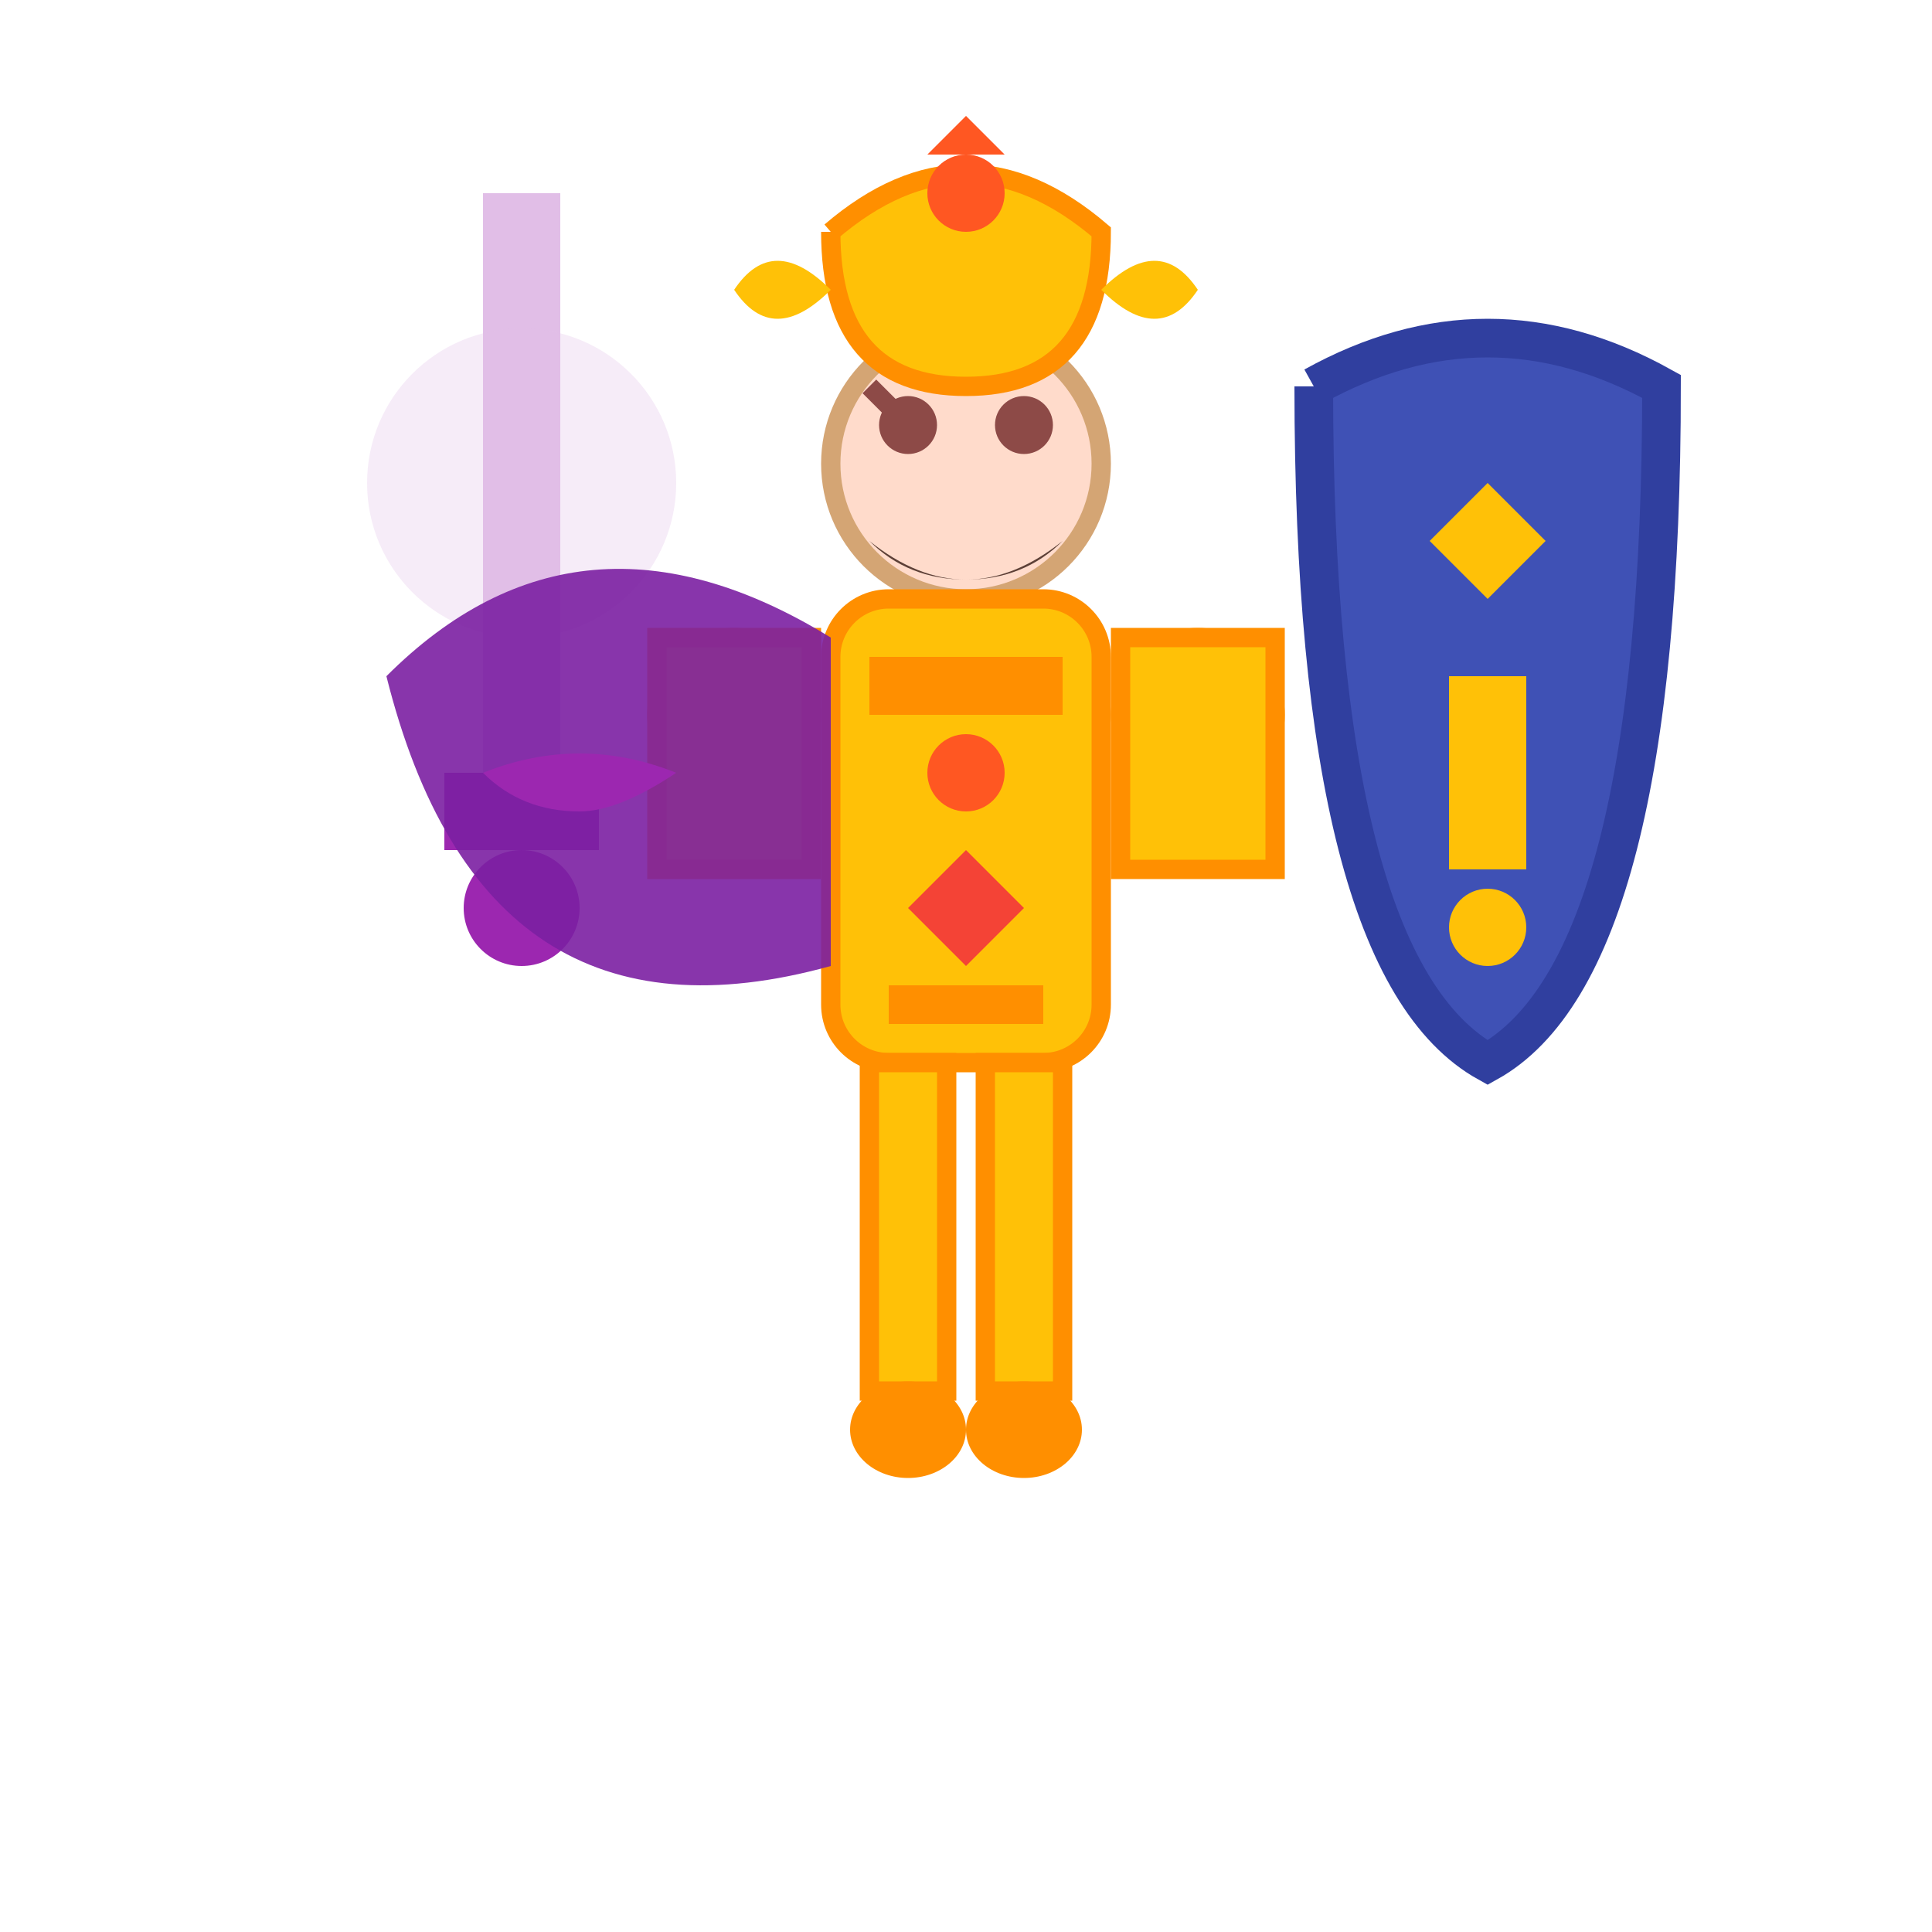
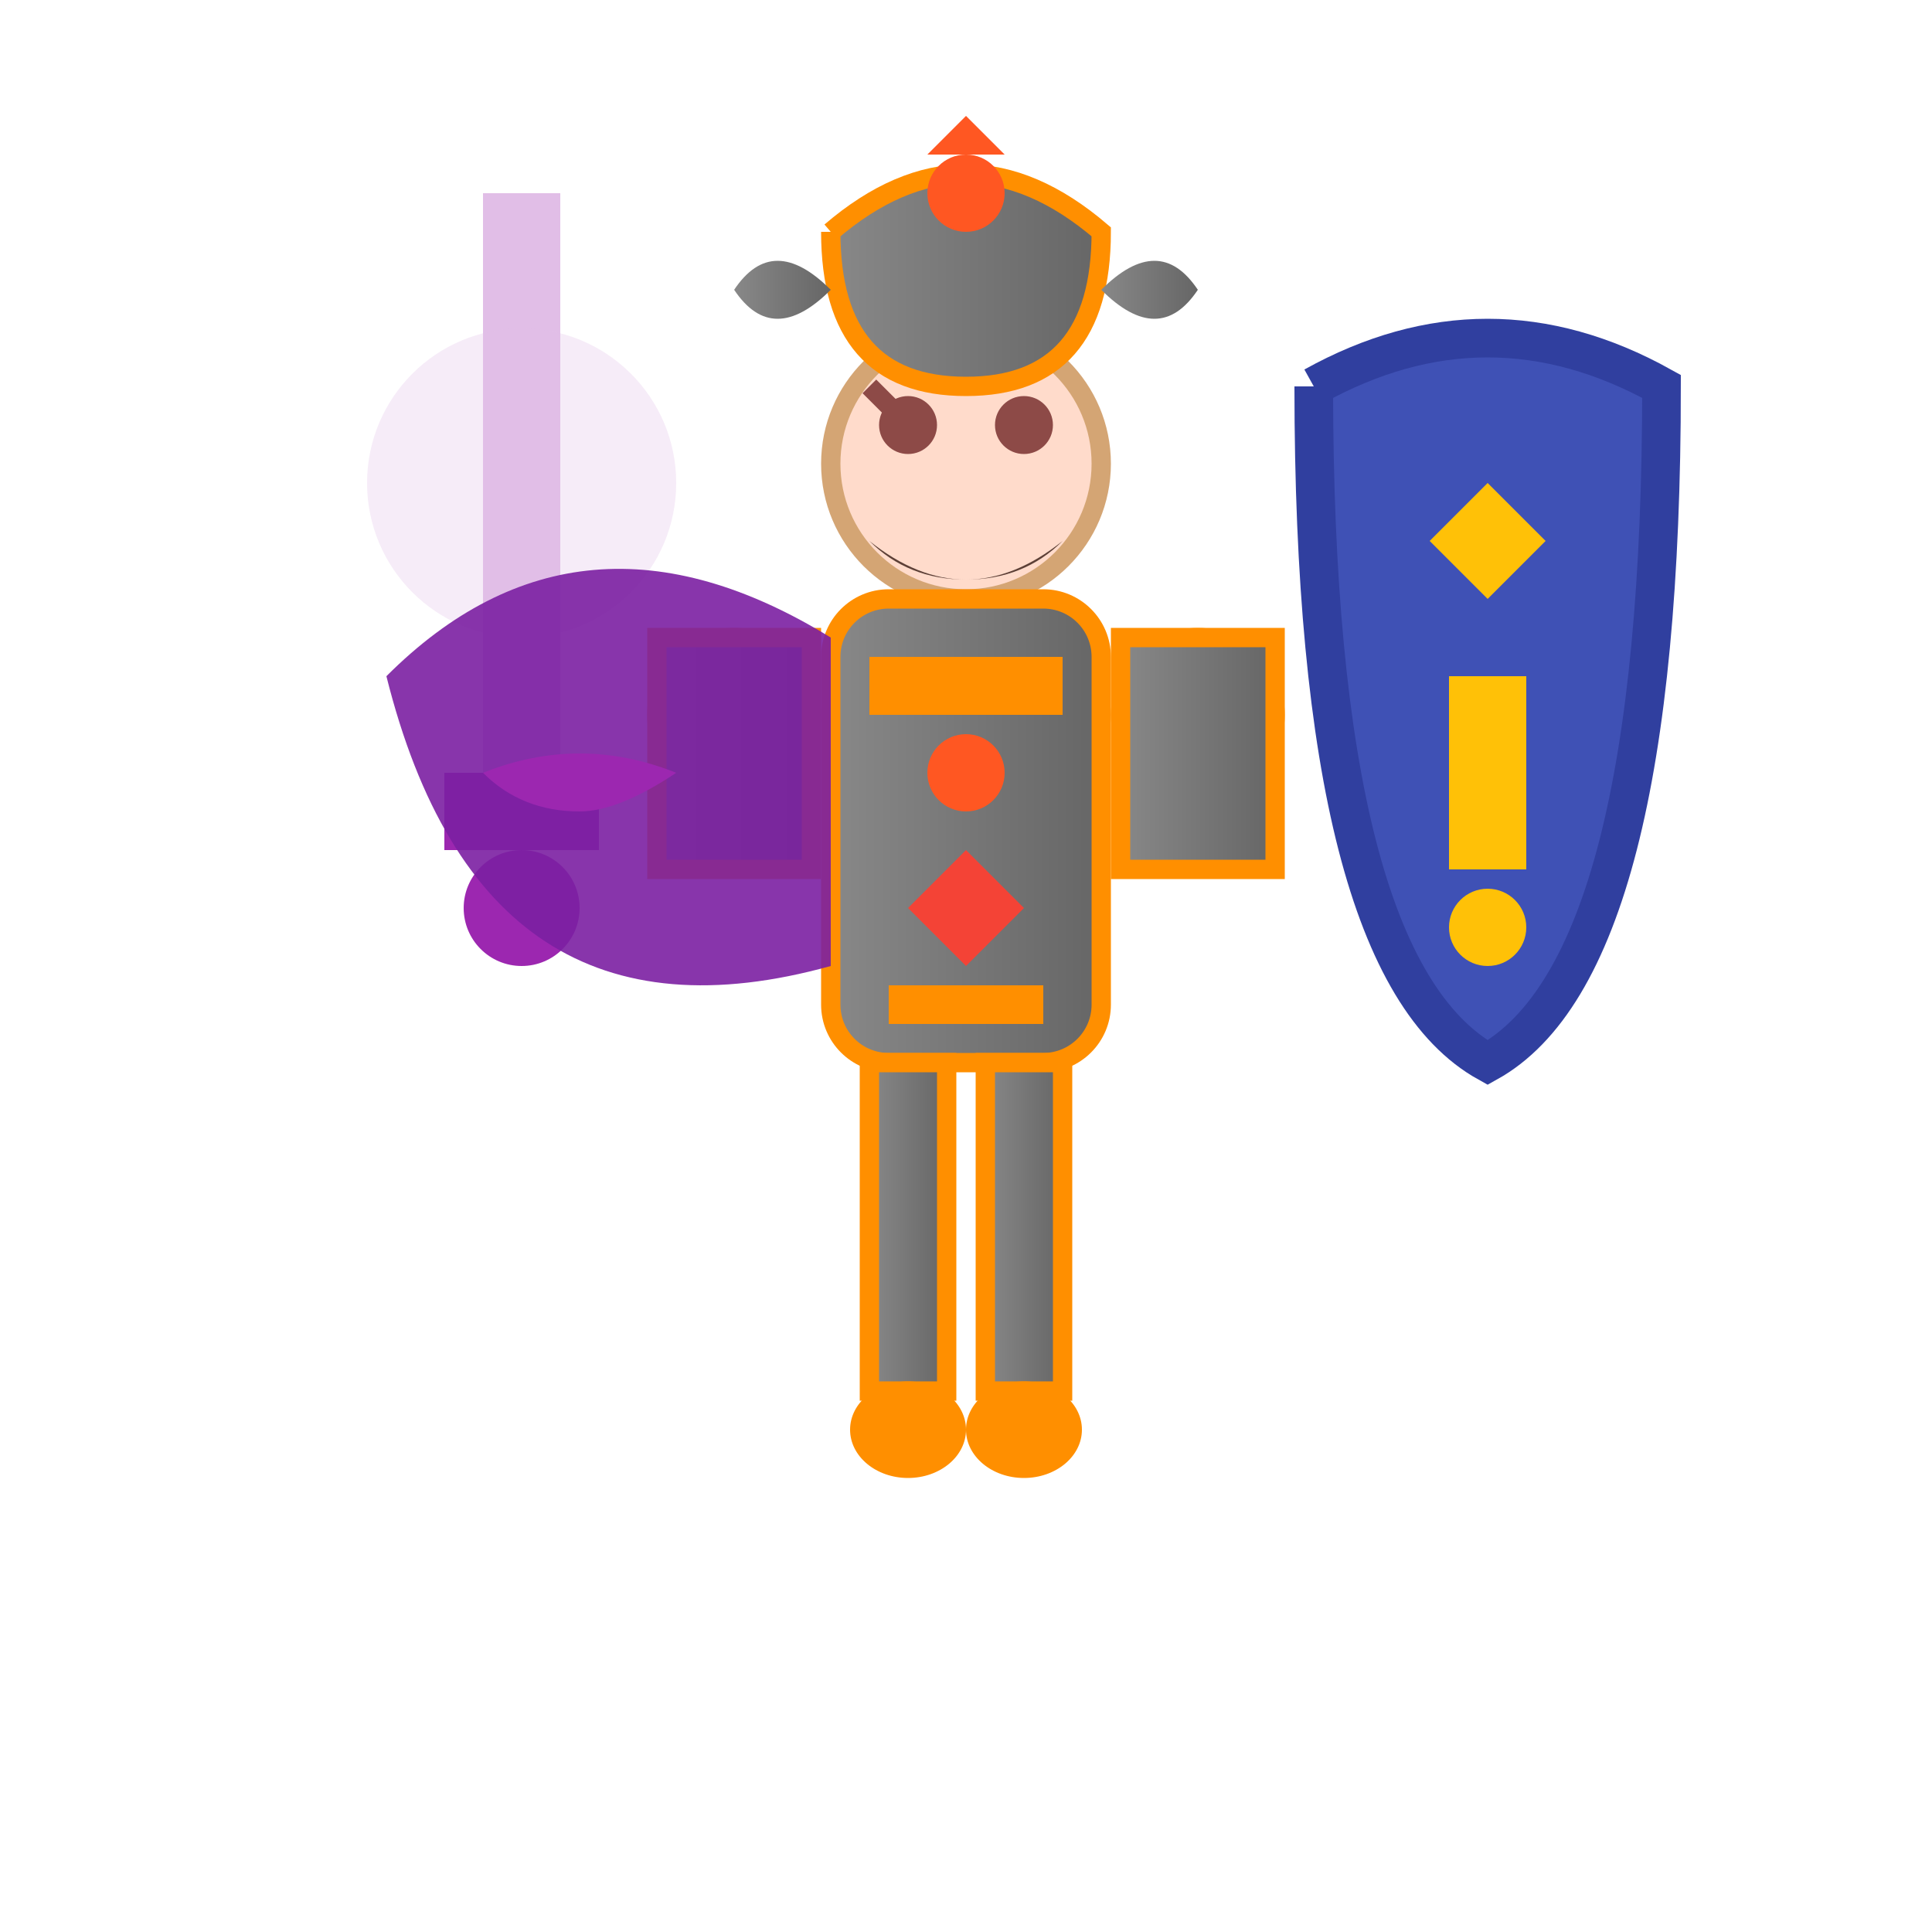
<svg xmlns="http://www.w3.org/2000/svg" viewBox="0 0 100 100">
+   <defs>
+     <linearGradient id="playerColor">
+       <stop offset="0%" stop-color="#888888" />
+       <stop offset="100%" stop-color="#666666" />
+     </linearGradient>
+   </defs>
  <circle cx="50" cy="24" r="7" fill="#ffdbcb" stroke="#d4a574" stroke-width="1" />
  <circle cx="47" cy="22" r="1.5" fill="#8d4a47" />
  <circle cx="53" cy="22" r="1.5" fill="#8d4a47" />
  <line x1="45" y1="20" x2="47" y2="22" stroke="#8d4a47" stroke-width="1" />
  <path d="M45 28 Q50 32 55 28 Q53 30 50 30 Q47 30 45 28" fill="#5d4037" />
-   <path d="M43 12 Q50 6 57 12 Q57 20 50 20 Q43 20 43 12" fill="#ffc107" stroke="#ff8f00" stroke-width="1" />
+   <path d="M43 12 Q50 6 57 12 Q57 20 50 20 Q43 20 43 12" fill="url(#playerColor)" stroke="#ff8f00" stroke-width="1" />
  <circle cx="50" cy="10" r="2" fill="#ff5722" />
  <polygon points="50,6 48,8 52,8" fill="#ff5722" />
-   <path d="M43 15 Q40 12 38 15 Q40 18 43 15" fill="#ffc107" />
-   <path d="M57 15 Q60 12 62 15 Q60 18 57 15" fill="#ffc107" />
-   <rect x="43" y="31" width="14" height="24" fill="#ffc107" stroke="#ff8f00" stroke-width="1" rx="3" />
+   <path d="M43 15 Q40 12 38 15 Q40 18 43 15" fill="url(#playerColor)" />
+   <path d="M57 15 Q60 12 62 15 Q60 18 57 15" fill="url(#playerColor)" />
+   <rect x="43" y="31" width="14" height="24" fill="url(#playerColor)" stroke="#ff8f00" stroke-width="1" rx="3" />
  <rect x="45" y="34" width="10" height="3" fill="#ff8f00" />
  <circle cx="50" cy="40" r="2" fill="#ff5722" />
  <polygon points="50,44 47,47 50,50 53,47" fill="#f44336" />
  <rect x="46" y="51" width="8" height="2" fill="#ff8f00" />
-   <circle cx="38" cy="37" r="4" fill="#ffc107" stroke="#ff8f00" stroke-width="1" />
-   <rect x="34" y="33" width="8" height="12" fill="#ffc107" stroke="#ff8f00" stroke-width="1" />
-   <circle cx="62" cy="37" r="4" fill="#ffc107" stroke="#ff8f00" stroke-width="1" />
-   <rect x="58" y="33" width="8" height="12" fill="#ffc107" stroke="#ff8f00" stroke-width="1" />
-   <rect x="45" y="55" width="4" height="17" fill="#ffc107" stroke="#ff8f00" stroke-width="1" />
-   <rect x="51" y="55" width="4" height="17" fill="#ffc107" stroke="#ff8f00" stroke-width="1" />
+   <circle cx="38" cy="37" r="4" fill="url(#playerColor)" stroke="#ff8f00" stroke-width="1" />
+   <rect x="34" y="33" width="8" height="12" fill="url(#playerColor)" stroke="#ff8f00" stroke-width="1" />
+   <circle cx="62" cy="37" r="4" fill="url(#playerColor)" stroke="#ff8f00" stroke-width="1" />
+   <rect x="58" y="33" width="8" height="12" fill="url(#playerColor)" stroke="#ff8f00" stroke-width="1" />
+   <rect x="45" y="55" width="4" height="17" fill="url(#playerColor)" stroke="#ff8f00" stroke-width="1" />
+   <rect x="51" y="55" width="4" height="17" fill="url(#playerColor)" stroke="#ff8f00" stroke-width="1" />
  <ellipse cx="47" cy="74" rx="3" ry="2.5" fill="#ff8f00" />
  <ellipse cx="53" cy="74" rx="3" ry="2.5" fill="#ff8f00" />
  <rect x="25" y="10" width="4" height="30" fill="#e1bee7" />
  <rect x="23" y="40" width="8" height="4" fill="#9c27b0" />
  <circle cx="27" cy="47" r="3" fill="#9c27b0" />
  <circle cx="27" cy="25" r="8" fill="#e1bee7" opacity="0.3" />
  <path d="M68 20 Q77 15 86 20 Q86 50 77 55 Q68 50 68 20" fill="#3f51b5" stroke="#303f9f" stroke-width="2" />
  <polygon points="77,25 74,28 77,31 80,28" fill="#ffc107" />
  <rect x="75" y="35" width="4" height="10" fill="#ffc107" />
  <circle cx="77" cy="48" r="2" fill="#ffc107" />
  <path d="M43 33 Q30 25 20 35 Q25 55 43 50" fill="#7b1fa2" opacity="0.9" />
  <path d="M25 40 Q30 38 35 40 Q32 42 30 42 Q27 42 25 40" fill="#9c27b0" />
</svg>
